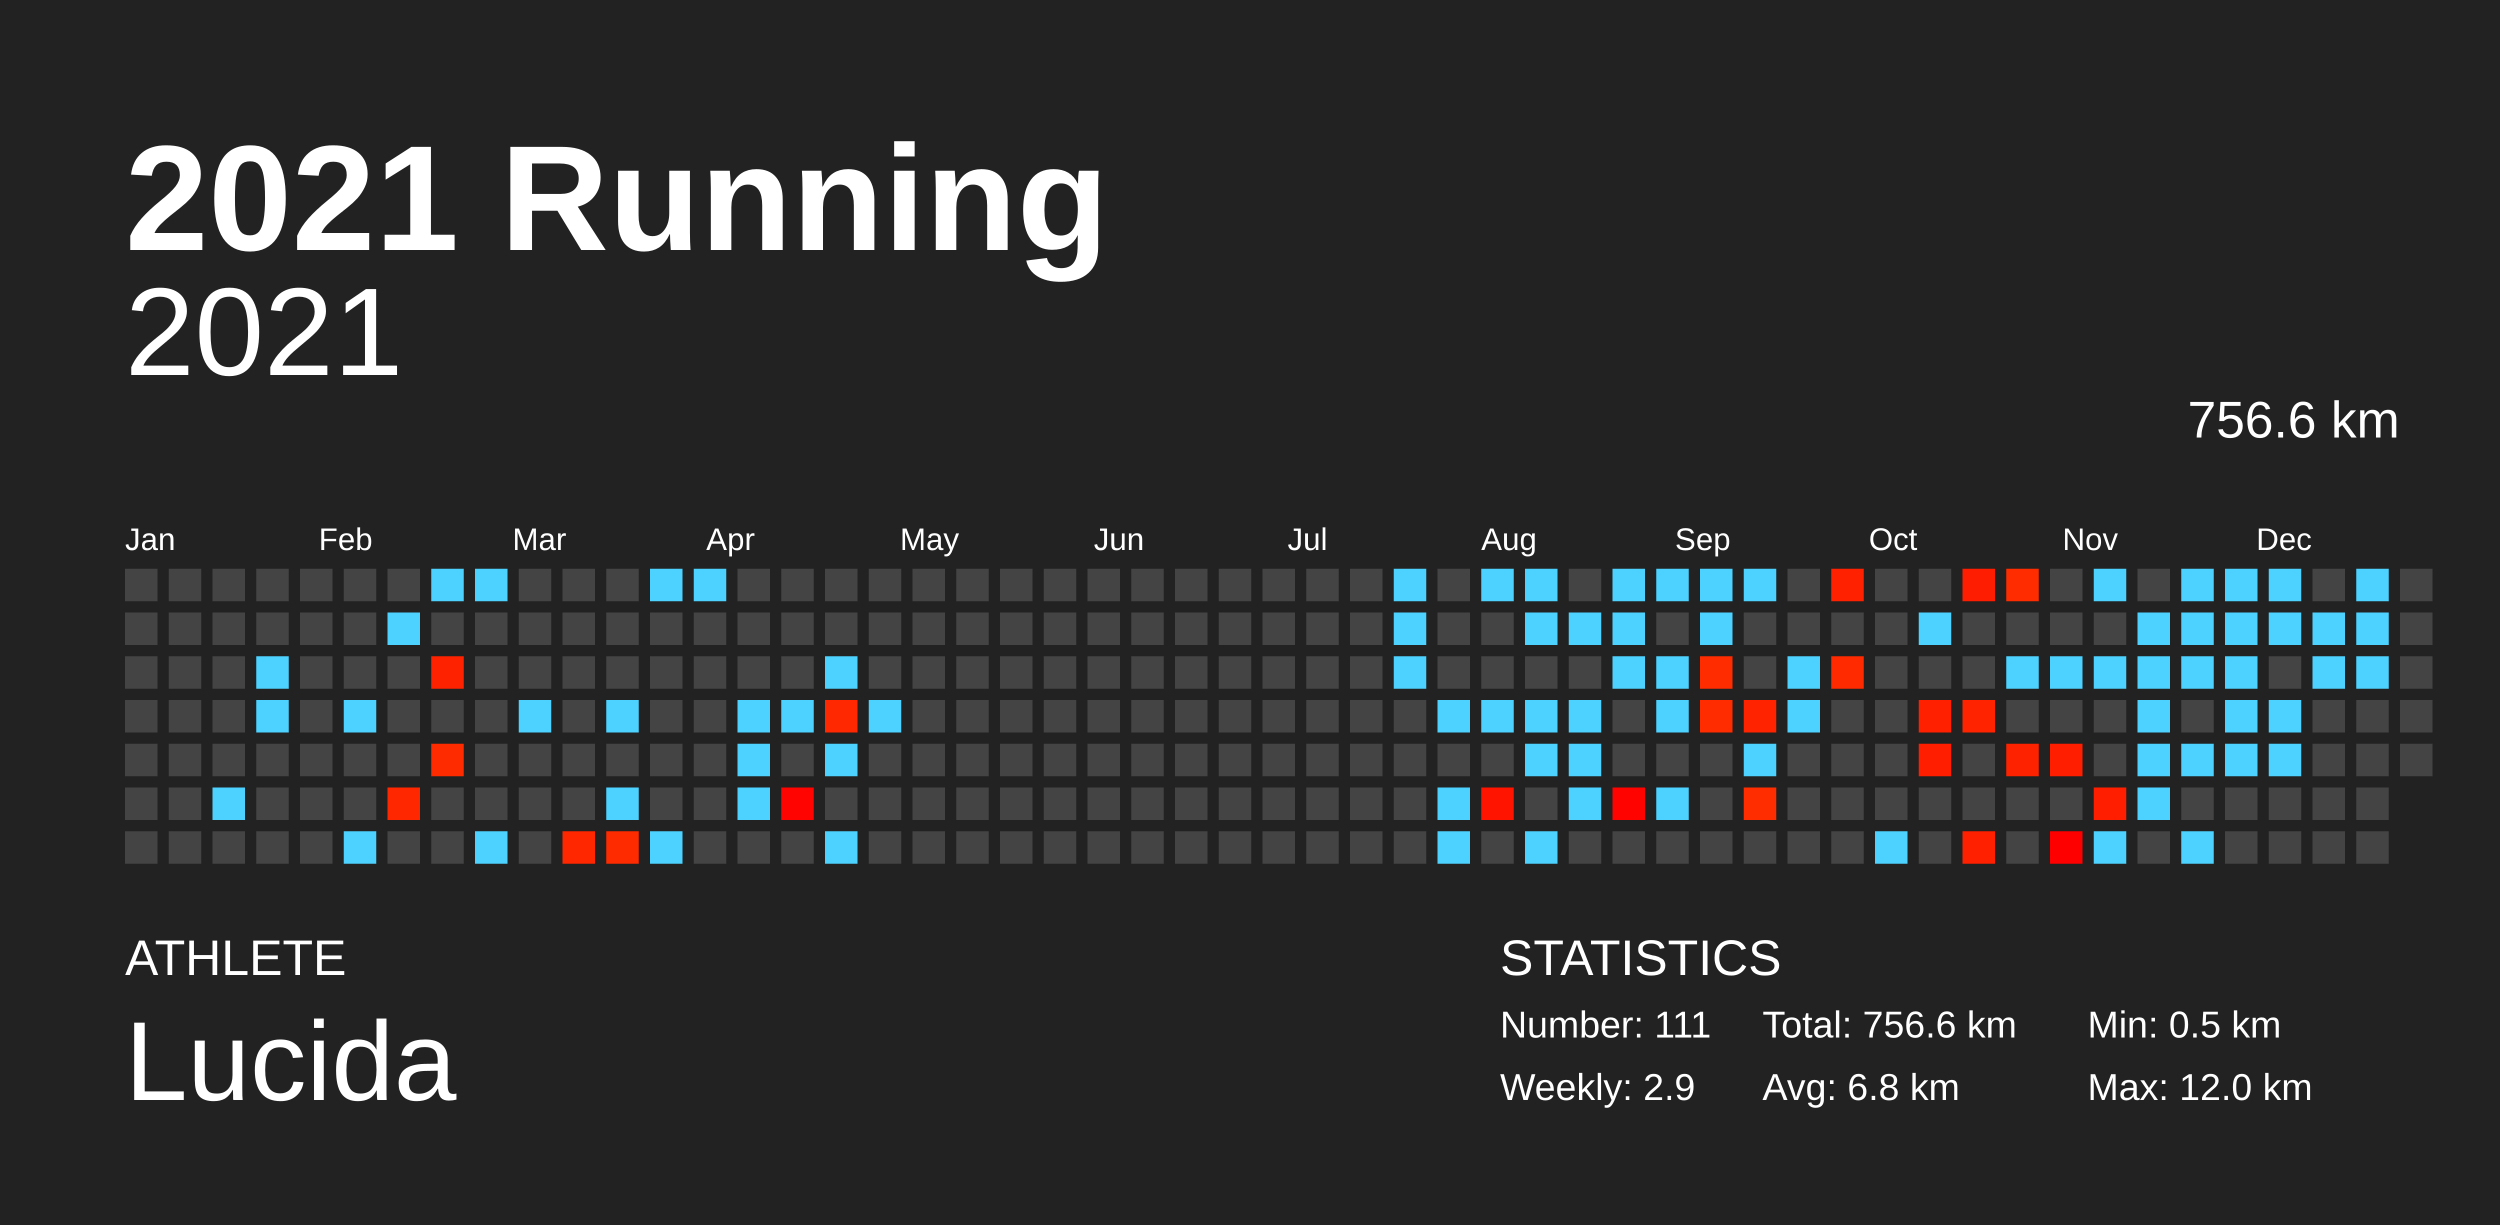
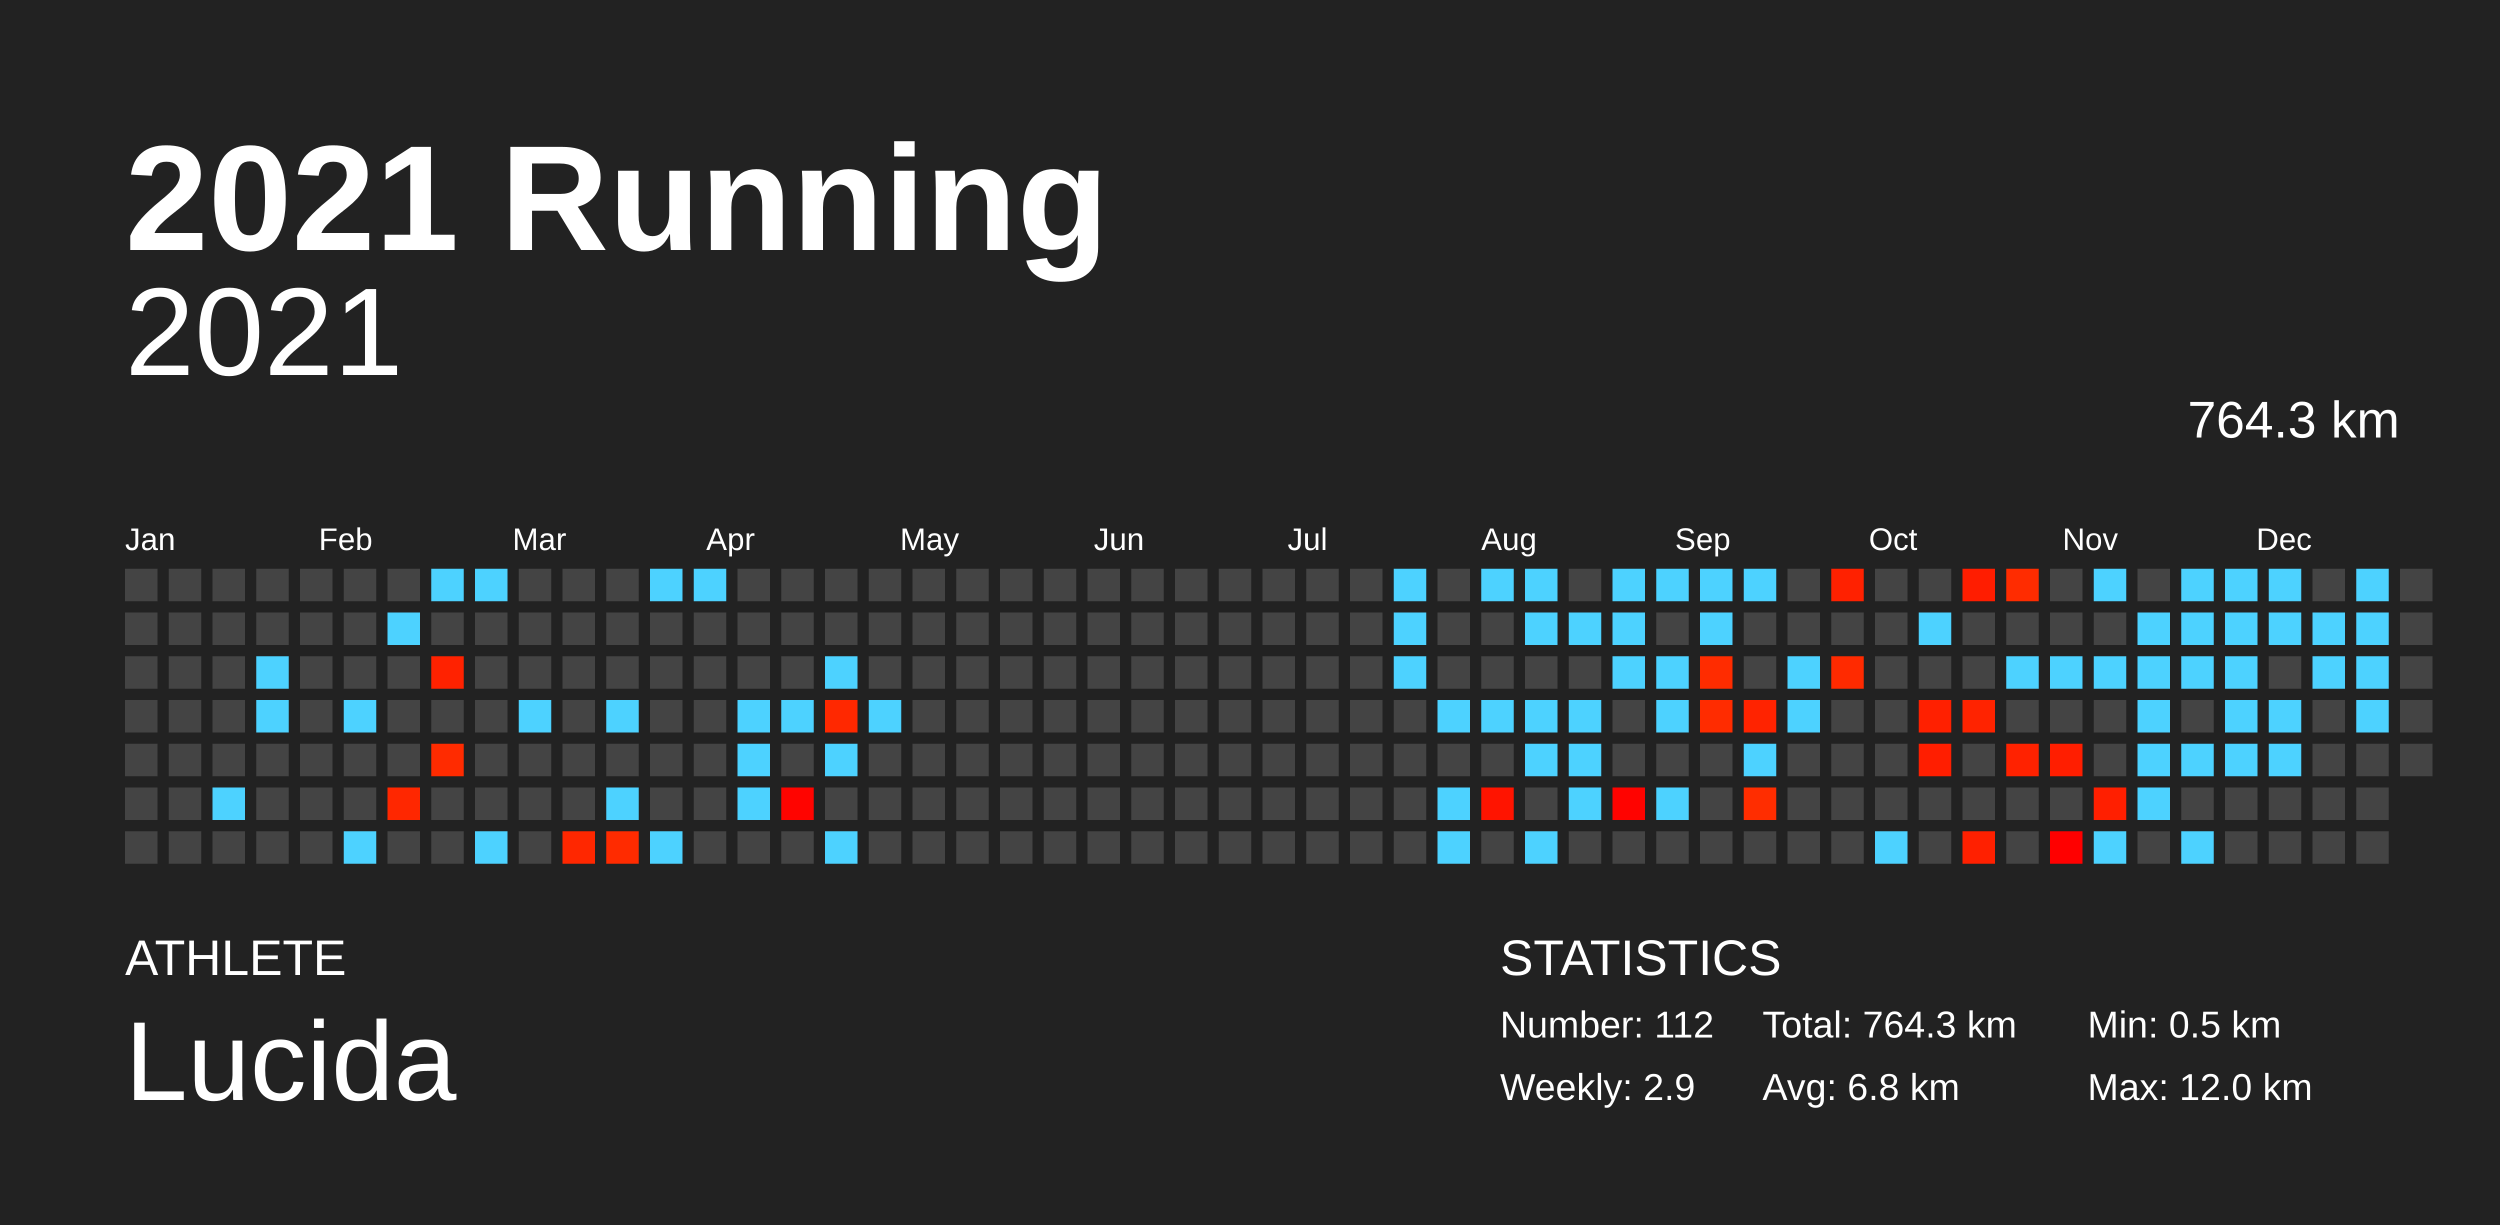
<svg xmlns="http://www.w3.org/2000/svg" baseProfile="full" height="98mm" version="1.1" viewBox="0,0,200,98" width="200mm">
  <defs />
  <rect fill="#222222" height="98" width="200" x="0" y="0" />
  <text fill="#FFFFFF" style="font-size:12px; font-family:Arial; font-weight:bold;" x="10" y="20">2021 Running</text>
  <text fill="#FFFFFF" style="font-size:4px; font-family:Arial" x="10" y="78">ATHLETE</text>
  <text fill="#FFFFFF" style="font-size:9px; font-family:Arial" x="10" y="88">Lucida</text>
  <text fill="#FFFFFF" style="font-size:4px; font-family:Arial" x="120" y="78">STATISTICS</text>
-   <text fill="#FFFFFF" style="font-size:3px; font-family:Arial" x="120" y="83">Number: 111</text>
+   <text fill="#FFFFFF" style="font-size:3px; font-family:Arial" x="120" y="83">Number: 112</text>
  <text fill="#FFFFFF" style="font-size:3px; font-family:Arial" x="120" y="88">Weekly: 2.9</text>
-   <text fill="#FFFFFF" style="font-size:3px; font-family:Arial" x="141" y="83">Total: 756.6 km</text>
+   <text fill="#FFFFFF" style="font-size:3px; font-family:Arial" x="141" y="83">Total: 764.3 km</text>
  <text fill="#FFFFFF" style="font-size:3px; font-family:Arial" x="141" y="88">Avg: 6.8 km</text>
  <text fill="#FFFFFF" style="font-size:3px; font-family:Arial" x="167" y="83">Min: 0.5 km</text>
  <text fill="#FFFFFF" style="font-size:3px; font-family:Arial" x="167" y="88">Max: 12.0 km</text>
  <text alignment-baseline="hanging" fill="#FFFFFF" style="font-size:10.0px; font-family:Arial;" x="10" y="30">2021</text>
-   <text alignment-baseline="hanging" fill="#FFFFFF" style="font-size:4.125px; font-family:Arial;" x="175" y="35">756.6 km</text>
+   <text alignment-baseline="hanging" fill="#FFFFFF" style="font-size:4.125px; font-family:Arial;" x="175" y="35">764.3 km</text>
  <text fill="#FFFFFF" style="font-size:2.5px; font-family:Arial" x="10.0" y="44">Jan</text>
  <text fill="#FFFFFF" style="font-size:2.5px; font-family:Arial" x="25.5" y="44">Feb</text>
  <text fill="#FFFFFF" style="font-size:2.5px; font-family:Arial" x="41.0" y="44">Mar</text>
  <text fill="#FFFFFF" style="font-size:2.5px; font-family:Arial" x="56.5" y="44">Apr</text>
  <text fill="#FFFFFF" style="font-size:2.5px; font-family:Arial" x="72.0" y="44">May</text>
  <text fill="#FFFFFF" style="font-size:2.5px; font-family:Arial" x="87.5" y="44">Jun</text>
  <text fill="#FFFFFF" style="font-size:2.5px; font-family:Arial" x="103.0" y="44">Jul</text>
  <text fill="#FFFFFF" style="font-size:2.5px; font-family:Arial" x="118.5" y="44">Aug</text>
  <text fill="#FFFFFF" style="font-size:2.5px; font-family:Arial" x="134.0" y="44">Sep</text>
  <text fill="#FFFFFF" style="font-size:2.5px; font-family:Arial" x="149.5" y="44">Oct</text>
  <text fill="#FFFFFF" style="font-size:2.5px; font-family:Arial" x="165.0" y="44">Nov</text>
  <text fill="#FFFFFF" style="font-size:2.5px; font-family:Arial" x="180.5" y="44">Dec</text>
  <rect fill="#444444" height="2.6" width="2.6" x="10.0" y="45.5" />
  <rect fill="#444444" height="2.6" width="2.6" x="10.0" y="49.0" />
  <rect fill="#444444" height="2.6" width="2.6" x="10.0" y="52.5" />
  <rect fill="#444444" height="2.6" width="2.6" x="10.0" y="56.0" />
  <rect fill="#444444" height="2.6" width="2.6" x="10.0" y="59.5" />
  <rect fill="#444444" height="2.6" width="2.6" x="10.0" y="63.0" />
  <rect fill="#444444" height="2.6" width="2.6" x="10.0" y="66.5" />
  <rect fill="#444444" height="2.6" width="2.6" x="13.5" y="45.5" />
  <rect fill="#444444" height="2.6" width="2.6" x="13.5" y="49.0" />
  <rect fill="#444444" height="2.6" width="2.6" x="13.5" y="52.5" />
  <rect fill="#444444" height="2.6" width="2.6" x="13.5" y="56.0" />
  <rect fill="#444444" height="2.6" width="2.6" x="13.5" y="59.5" />
  <rect fill="#444444" height="2.6" width="2.6" x="13.5" y="63.0" />
  <rect fill="#444444" height="2.6" width="2.6" x="13.5" y="66.5" />
  <rect fill="#444444" height="2.6" width="2.6" x="17.0" y="45.5" />
  <rect fill="#444444" height="2.6" width="2.6" x="17.0" y="49.0" />
  <rect fill="#444444" height="2.6" width="2.6" x="17.0" y="52.5" />
  <rect fill="#444444" height="2.6" width="2.6" x="17.0" y="56.0" />
  <rect fill="#444444" height="2.6" width="2.6" x="17.0" y="59.5" />
  <rect fill="#4dd2ff" height="2.6" width="2.6" x="17.0" y="63.0" />
  <rect fill="#444444" height="2.6" width="2.6" x="17.0" y="66.5" />
  <rect fill="#444444" height="2.6" width="2.6" x="20.5" y="45.5" />
  <rect fill="#444444" height="2.6" width="2.6" x="20.5" y="49.0" />
  <rect fill="#4dd2ff" height="2.6" width="2.6" x="20.5" y="52.5" />
  <rect fill="#4dd2ff" height="2.6" width="2.6" x="20.5" y="56.0" />
  <rect fill="#444444" height="2.6" width="2.6" x="20.5" y="59.5" />
  <rect fill="#444444" height="2.6" width="2.6" x="20.5" y="63.0" />
  <rect fill="#444444" height="2.6" width="2.6" x="20.5" y="66.5" />
  <rect fill="#444444" height="2.6" width="2.6" x="24.0" y="45.5" />
  <rect fill="#444444" height="2.6" width="2.6" x="24.0" y="49.0" />
  <rect fill="#444444" height="2.6" width="2.6" x="24.0" y="52.5" />
  <rect fill="#444444" height="2.6" width="2.6" x="24.0" y="56.0" />
  <rect fill="#444444" height="2.6" width="2.6" x="24.0" y="59.5" />
  <rect fill="#444444" height="2.6" width="2.6" x="24.0" y="63.0" />
  <rect fill="#444444" height="2.6" width="2.6" x="24.0" y="66.5" />
  <rect fill="#444444" height="2.6" width="2.6" x="27.5" y="45.5" />
  <rect fill="#444444" height="2.6" width="2.6" x="27.5" y="49.0" />
  <rect fill="#444444" height="2.6" width="2.6" x="27.5" y="52.5" />
  <rect fill="#4dd2ff" height="2.6" width="2.6" x="27.5" y="56.0" />
  <rect fill="#444444" height="2.6" width="2.6" x="27.5" y="59.5" />
  <rect fill="#444444" height="2.6" width="2.6" x="27.5" y="63.0" />
  <rect fill="#4dd2ff" height="2.6" width="2.6" x="27.5" y="66.5" />
  <rect fill="#444444" height="2.6" width="2.6" x="31.0" y="45.5" />
  <rect fill="#4dd2ff" height="2.6" width="2.6" x="31.0" y="49.0" />
  <rect fill="#444444" height="2.6" width="2.6" x="31.0" y="52.5" />
  <rect fill="#444444" height="2.6" width="2.6" x="31.0" y="56.0" />
  <rect fill="#444444" height="2.6" width="2.6" x="31.0" y="59.5" />
  <rect fill="#ff2700" height="2.6" width="2.6" x="31.0" y="63.0" />
  <rect fill="#444444" height="2.6" width="2.6" x="31.0" y="66.5" />
  <rect fill="#4dd2ff" height="2.6" width="2.6" x="34.5" y="45.5" />
  <rect fill="#444444" height="2.6" width="2.6" x="34.5" y="49.0" />
  <rect fill="#ff2200" height="2.6" width="2.6" x="34.5" y="52.5" />
  <rect fill="#444444" height="2.6" width="2.6" x="34.5" y="56.0" />
  <rect fill="#ff2b00" height="2.6" width="2.6" x="34.5" y="59.5" />
  <rect fill="#444444" height="2.6" width="2.6" x="34.5" y="63.0" />
  <rect fill="#444444" height="2.6" width="2.6" x="34.5" y="66.5" />
  <rect fill="#4dd2ff" height="2.6" width="2.6" x="38.0" y="45.5" />
  <rect fill="#444444" height="2.6" width="2.6" x="38.0" y="49.0" />
  <rect fill="#444444" height="2.6" width="2.6" x="38.0" y="52.5" />
  <rect fill="#444444" height="2.6" width="2.6" x="38.0" y="56.0" />
  <rect fill="#444444" height="2.6" width="2.6" x="38.0" y="59.5" />
  <rect fill="#444444" height="2.6" width="2.6" x="38.0" y="63.0" />
  <rect fill="#4dd2ff" height="2.6" width="2.6" x="38.0" y="66.5" />
  <rect fill="#444444" height="2.6" width="2.6" x="41.5" y="45.5" />
  <rect fill="#444444" height="2.6" width="2.6" x="41.5" y="49.0" />
  <rect fill="#444444" height="2.6" width="2.6" x="41.5" y="52.5" />
  <rect fill="#4dd2ff" height="2.6" width="2.6" x="41.5" y="56.0" />
  <rect fill="#444444" height="2.6" width="2.6" x="41.5" y="59.5" />
  <rect fill="#444444" height="2.6" width="2.6" x="41.5" y="63.0" />
  <rect fill="#444444" height="2.6" width="2.6" x="41.5" y="66.5" />
  <rect fill="#444444" height="2.6" width="2.6" x="45.0" y="45.5" />
  <rect fill="#444444" height="2.6" width="2.6" x="45.0" y="49.0" />
  <rect fill="#444444" height="2.6" width="2.6" x="45.0" y="52.5" />
  <rect fill="#444444" height="2.6" width="2.6" x="45.0" y="56.0" />
  <rect fill="#444444" height="2.6" width="2.6" x="45.0" y="59.5" />
  <rect fill="#444444" height="2.6" width="2.6" x="45.0" y="63.0" />
  <rect fill="#ff2700" height="2.6" width="2.6" x="45.0" y="66.5" />
  <rect fill="#444444" height="2.6" width="2.6" x="48.5" y="45.5" />
  <rect fill="#444444" height="2.6" width="2.6" x="48.5" y="49.0" />
  <rect fill="#444444" height="2.6" width="2.6" x="48.5" y="52.5" />
  <rect fill="#4dd2ff" height="2.6" width="2.6" x="48.5" y="56.0" />
  <rect fill="#444444" height="2.6" width="2.6" x="48.5" y="59.5" />
  <rect fill="#4dd2ff" height="2.6" width="2.6" x="48.5" y="63.0" />
  <rect fill="#ff2b00" height="2.6" width="2.6" x="48.5" y="66.5" />
  <rect fill="#4dd2ff" height="2.6" width="2.6" x="52.0" y="45.5" />
  <rect fill="#444444" height="2.6" width="2.6" x="52.0" y="49.0" />
  <rect fill="#444444" height="2.6" width="2.6" x="52.0" y="52.5" />
  <rect fill="#444444" height="2.6" width="2.6" x="52.0" y="56.0" />
  <rect fill="#444444" height="2.6" width="2.6" x="52.0" y="59.5" />
  <rect fill="#444444" height="2.6" width="2.6" x="52.0" y="63.0" />
  <rect fill="#4dd2ff" height="2.6" width="2.6" x="52.0" y="66.5" />
  <rect fill="#4dd2ff" height="2.6" width="2.6" x="55.5" y="45.5" />
  <rect fill="#444444" height="2.6" width="2.6" x="55.5" y="49.0" />
  <rect fill="#444444" height="2.6" width="2.6" x="55.5" y="52.5" />
  <rect fill="#444444" height="2.6" width="2.6" x="55.5" y="56.0" />
  <rect fill="#444444" height="2.6" width="2.6" x="55.5" y="59.5" />
  <rect fill="#444444" height="2.6" width="2.6" x="55.5" y="63.0" />
  <rect fill="#444444" height="2.6" width="2.6" x="55.5" y="66.5" />
  <rect fill="#444444" height="2.6" width="2.6" x="59.0" y="45.5" />
  <rect fill="#444444" height="2.6" width="2.6" x="59.0" y="49.0" />
  <rect fill="#444444" height="2.6" width="2.6" x="59.0" y="52.5" />
  <rect fill="#4dd2ff" height="2.6" width="2.6" x="59.0" y="56.0" />
  <rect fill="#4dd2ff" height="2.6" width="2.6" x="59.0" y="59.5" />
  <rect fill="#4dd2ff" height="2.6" width="2.6" x="59.0" y="63.0" />
  <rect fill="#444444" height="2.6" width="2.6" x="59.0" y="66.5" />
  <rect fill="#444444" height="2.6" width="2.6" x="62.5" y="45.5" />
  <rect fill="#444444" height="2.6" width="2.6" x="62.5" y="49.0" />
  <rect fill="#444444" height="2.6" width="2.6" x="62.5" y="52.5" />
  <rect fill="#4dd2ff" height="2.6" width="2.6" x="62.5" y="56.0" />
  <rect fill="#444444" height="2.6" width="2.6" x="62.5" y="59.5" />
  <rect fill="#ff0400" height="2.6" width="2.6" x="62.5" y="63.0" />
  <rect fill="#444444" height="2.6" width="2.6" x="62.5" y="66.5" />
  <rect fill="#444444" height="2.6" width="2.6" x="66.0" y="45.5" />
  <rect fill="#444444" height="2.6" width="2.6" x="66.0" y="49.0" />
  <rect fill="#4dd2ff" height="2.6" width="2.6" x="66.0" y="52.5" />
  <rect fill="#ff2800" height="2.6" width="2.6" x="66.0" y="56.0" />
  <rect fill="#4dd2ff" height="2.6" width="2.6" x="66.0" y="59.5" />
  <rect fill="#444444" height="2.6" width="2.6" x="66.0" y="63.0" />
  <rect fill="#4dd2ff" height="2.6" width="2.6" x="66.0" y="66.5" />
  <rect fill="#444444" height="2.6" width="2.6" x="69.5" y="45.5" />
  <rect fill="#444444" height="2.6" width="2.6" x="69.5" y="49.0" />
  <rect fill="#444444" height="2.6" width="2.6" x="69.5" y="52.5" />
  <rect fill="#4dd2ff" height="2.6" width="2.6" x="69.5" y="56.0" />
  <rect fill="#444444" height="2.6" width="2.6" x="69.5" y="59.5" />
  <rect fill="#444444" height="2.6" width="2.6" x="69.5" y="63.0" />
  <rect fill="#444444" height="2.6" width="2.6" x="69.5" y="66.5" />
  <rect fill="#444444" height="2.6" width="2.6" x="73.0" y="45.5" />
  <rect fill="#444444" height="2.6" width="2.6" x="73.0" y="49.0" />
  <rect fill="#444444" height="2.6" width="2.6" x="73.0" y="52.5" />
  <rect fill="#444444" height="2.6" width="2.6" x="73.0" y="56.0" />
  <rect fill="#444444" height="2.6" width="2.6" x="73.0" y="59.5" />
  <rect fill="#444444" height="2.6" width="2.6" x="73.0" y="63.0" />
  <rect fill="#444444" height="2.6" width="2.6" x="73.0" y="66.5" />
  <rect fill="#444444" height="2.6" width="2.6" x="76.5" y="45.5" />
  <rect fill="#444444" height="2.6" width="2.6" x="76.5" y="49.0" />
  <rect fill="#444444" height="2.6" width="2.6" x="76.5" y="52.5" />
  <rect fill="#444444" height="2.6" width="2.6" x="76.5" y="56.0" />
  <rect fill="#444444" height="2.6" width="2.6" x="76.5" y="59.5" />
  <rect fill="#444444" height="2.6" width="2.6" x="76.5" y="63.0" />
  <rect fill="#444444" height="2.6" width="2.6" x="76.5" y="66.5" />
  <rect fill="#444444" height="2.6" width="2.6" x="80.0" y="45.5" />
  <rect fill="#444444" height="2.6" width="2.6" x="80.0" y="49.0" />
  <rect fill="#444444" height="2.6" width="2.6" x="80.0" y="52.5" />
  <rect fill="#444444" height="2.6" width="2.6" x="80.0" y="56.0" />
  <rect fill="#444444" height="2.6" width="2.6" x="80.0" y="59.5" />
  <rect fill="#444444" height="2.6" width="2.6" x="80.0" y="63.0" />
  <rect fill="#444444" height="2.6" width="2.6" x="80.0" y="66.5" />
  <rect fill="#444444" height="2.6" width="2.6" x="83.5" y="45.5" />
  <rect fill="#444444" height="2.6" width="2.6" x="83.5" y="49.0" />
  <rect fill="#444444" height="2.6" width="2.6" x="83.5" y="52.5" />
  <rect fill="#444444" height="2.6" width="2.6" x="83.5" y="56.0" />
  <rect fill="#444444" height="2.6" width="2.6" x="83.5" y="59.5" />
  <rect fill="#444444" height="2.6" width="2.6" x="83.5" y="63.0" />
  <rect fill="#444444" height="2.6" width="2.6" x="83.5" y="66.5" />
  <rect fill="#444444" height="2.6" width="2.6" x="87.0" y="45.5" />
  <rect fill="#444444" height="2.6" width="2.6" x="87.0" y="49.0" />
  <rect fill="#444444" height="2.6" width="2.6" x="87.0" y="52.5" />
  <rect fill="#444444" height="2.6" width="2.6" x="87.0" y="56.0" />
  <rect fill="#444444" height="2.6" width="2.6" x="87.0" y="59.5" />
  <rect fill="#444444" height="2.6" width="2.6" x="87.0" y="63.0" />
  <rect fill="#444444" height="2.6" width="2.6" x="87.0" y="66.5" />
  <rect fill="#444444" height="2.6" width="2.6" x="90.5" y="45.5" />
  <rect fill="#444444" height="2.6" width="2.6" x="90.5" y="49.0" />
  <rect fill="#444444" height="2.6" width="2.6" x="90.5" y="52.5" />
  <rect fill="#444444" height="2.6" width="2.6" x="90.5" y="56.0" />
  <rect fill="#444444" height="2.6" width="2.6" x="90.5" y="59.5" />
  <rect fill="#444444" height="2.6" width="2.6" x="90.5" y="63.0" />
  <rect fill="#444444" height="2.6" width="2.6" x="90.5" y="66.5" />
  <rect fill="#444444" height="2.6" width="2.6" x="94.0" y="45.5" />
  <rect fill="#444444" height="2.6" width="2.6" x="94.0" y="49.0" />
  <rect fill="#444444" height="2.6" width="2.6" x="94.0" y="52.5" />
  <rect fill="#444444" height="2.6" width="2.6" x="94.0" y="56.0" />
  <rect fill="#444444" height="2.6" width="2.6" x="94.0" y="59.5" />
  <rect fill="#444444" height="2.6" width="2.6" x="94.0" y="63.0" />
  <rect fill="#444444" height="2.6" width="2.6" x="94.0" y="66.5" />
  <rect fill="#444444" height="2.6" width="2.6" x="97.5" y="45.5" />
  <rect fill="#444444" height="2.6" width="2.6" x="97.5" y="49.0" />
  <rect fill="#444444" height="2.6" width="2.6" x="97.5" y="52.5" />
  <rect fill="#444444" height="2.6" width="2.6" x="97.5" y="56.0" />
  <rect fill="#444444" height="2.6" width="2.6" x="97.5" y="59.5" />
  <rect fill="#444444" height="2.6" width="2.6" x="97.5" y="63.0" />
  <rect fill="#444444" height="2.6" width="2.6" x="97.5" y="66.5" />
  <rect fill="#444444" height="2.6" width="2.6" x="101.0" y="45.5" />
  <rect fill="#444444" height="2.6" width="2.6" x="101.0" y="49.0" />
  <rect fill="#444444" height="2.6" width="2.6" x="101.0" y="52.5" />
  <rect fill="#444444" height="2.6" width="2.6" x="101.0" y="56.0" />
  <rect fill="#444444" height="2.6" width="2.6" x="101.0" y="59.5" />
  <rect fill="#444444" height="2.6" width="2.6" x="101.0" y="63.0" />
  <rect fill="#444444" height="2.6" width="2.6" x="101.0" y="66.5" />
  <rect fill="#444444" height="2.6" width="2.6" x="104.5" y="45.5" />
  <rect fill="#444444" height="2.6" width="2.6" x="104.5" y="49.0" />
  <rect fill="#444444" height="2.6" width="2.6" x="104.5" y="52.5" />
  <rect fill="#444444" height="2.6" width="2.6" x="104.5" y="56.0" />
  <rect fill="#444444" height="2.6" width="2.6" x="104.5" y="59.5" />
  <rect fill="#444444" height="2.6" width="2.6" x="104.5" y="63.0" />
  <rect fill="#444444" height="2.6" width="2.6" x="104.5" y="66.5" />
  <rect fill="#444444" height="2.6" width="2.6" x="108.0" y="45.5" />
  <rect fill="#444444" height="2.6" width="2.6" x="108.0" y="49.0" />
  <rect fill="#444444" height="2.6" width="2.6" x="108.0" y="52.5" />
  <rect fill="#444444" height="2.6" width="2.6" x="108.0" y="56.0" />
  <rect fill="#444444" height="2.6" width="2.6" x="108.0" y="59.5" />
  <rect fill="#444444" height="2.6" width="2.6" x="108.0" y="63.0" />
  <rect fill="#444444" height="2.6" width="2.6" x="108.0" y="66.5" />
  <rect fill="#4dd2ff" height="2.6" width="2.6" x="111.5" y="45.5" />
  <rect fill="#4dd2ff" height="2.6" width="2.6" x="111.5" y="49.0" />
  <rect fill="#4dd2ff" height="2.6" width="2.6" x="111.5" y="52.5" />
  <rect fill="#444444" height="2.6" width="2.6" x="111.5" y="56.0" />
  <rect fill="#444444" height="2.6" width="2.6" x="111.5" y="59.5" />
  <rect fill="#444444" height="2.6" width="2.6" x="111.5" y="63.0" />
  <rect fill="#444444" height="2.6" width="2.6" x="111.5" y="66.5" />
  <rect fill="#444444" height="2.6" width="2.6" x="115.0" y="45.5" />
  <rect fill="#444444" height="2.6" width="2.6" x="115.0" y="49.0" />
  <rect fill="#444444" height="2.6" width="2.6" x="115.0" y="52.5" />
  <rect fill="#4dd2ff" height="2.6" width="2.6" x="115.0" y="56.0" />
  <rect fill="#444444" height="2.6" width="2.6" x="115.0" y="59.5" />
  <rect fill="#4dd2ff" height="2.6" width="2.6" x="115.0" y="63.0" />
  <rect fill="#4dd2ff" height="2.6" width="2.6" x="115.0" y="66.5" />
  <rect fill="#4dd2ff" height="2.6" width="2.6" x="118.5" y="45.5" />
  <rect fill="#444444" height="2.6" width="2.6" x="118.5" y="49.0" />
  <rect fill="#444444" height="2.6" width="2.6" x="118.5" y="52.5" />
  <rect fill="#4dd2ff" height="2.6" width="2.6" x="118.5" y="56.0" />
  <rect fill="#444444" height="2.6" width="2.6" x="118.5" y="59.5" />
  <rect fill="#ff1400" height="2.6" width="2.6" x="118.5" y="63.0" />
  <rect fill="#444444" height="2.6" width="2.6" x="118.5" y="66.5" />
  <rect fill="#4dd2ff" height="2.6" width="2.6" x="122.0" y="45.5" />
  <rect fill="#4dd2ff" height="2.6" width="2.6" x="122.0" y="49.0" />
  <rect fill="#444444" height="2.6" width="2.6" x="122.0" y="52.5" />
  <rect fill="#4dd2ff" height="2.6" width="2.6" x="122.0" y="56.0" />
  <rect fill="#4dd2ff" height="2.6" width="2.6" x="122.0" y="59.5" />
  <rect fill="#444444" height="2.6" width="2.6" x="122.0" y="63.0" />
  <rect fill="#4dd2ff" height="2.6" width="2.6" x="122.0" y="66.5" />
  <rect fill="#444444" height="2.6" width="2.6" x="125.5" y="45.5" />
  <rect fill="#4dd2ff" height="2.6" width="2.6" x="125.5" y="49.0" />
  <rect fill="#444444" height="2.6" width="2.6" x="125.5" y="52.5" />
  <rect fill="#4dd2ff" height="2.6" width="2.6" x="125.5" y="56.0" />
  <rect fill="#4dd2ff" height="2.6" width="2.6" x="125.5" y="59.5" />
  <rect fill="#4dd2ff" height="2.6" width="2.6" x="125.5" y="63.0" />
  <rect fill="#444444" height="2.6" width="2.6" x="125.5" y="66.5" />
  <rect fill="#4dd2ff" height="2.6" width="2.6" x="129.0" y="45.5" />
  <rect fill="#4dd2ff" height="2.6" width="2.6" x="129.0" y="49.0" />
  <rect fill="#4dd2ff" height="2.6" width="2.6" x="129.0" y="52.5" />
  <rect fill="#444444" height="2.6" width="2.6" x="129.0" y="56.0" />
  <rect fill="#444444" height="2.6" width="2.6" x="129.0" y="59.5" />
  <rect fill="#ff0300" height="2.6" width="2.6" x="129.0" y="63.0" />
  <rect fill="#444444" height="2.6" width="2.6" x="129.0" y="66.5" />
  <rect fill="#4dd2ff" height="2.6" width="2.6" x="132.5" y="45.5" />
  <rect fill="#444444" height="2.6" width="2.6" x="132.5" y="49.0" />
  <rect fill="#4dd2ff" height="2.6" width="2.6" x="132.5" y="52.5" />
  <rect fill="#4dd2ff" height="2.6" width="2.6" x="132.5" y="56.0" />
  <rect fill="#444444" height="2.6" width="2.6" x="132.5" y="59.5" />
  <rect fill="#4dd2ff" height="2.6" width="2.6" x="132.5" y="63.0" />
  <rect fill="#444444" height="2.6" width="2.6" x="132.5" y="66.5" />
  <rect fill="#4dd2ff" height="2.6" width="2.6" x="136.0" y="45.5" />
  <rect fill="#4dd2ff" height="2.6" width="2.6" x="136.0" y="49.0" />
  <rect fill="#ff2c00" height="2.6" width="2.6" x="136.0" y="52.5" />
  <rect fill="#ff2c00" height="2.6" width="2.6" x="136.0" y="56.0" />
  <rect fill="#444444" height="2.6" width="2.6" x="136.0" y="59.5" />
  <rect fill="#444444" height="2.6" width="2.6" x="136.0" y="63.0" />
  <rect fill="#444444" height="2.6" width="2.6" x="136.0" y="66.5" />
  <rect fill="#4dd2ff" height="2.6" width="2.6" x="139.5" y="45.5" />
  <rect fill="#444444" height="2.6" width="2.6" x="139.5" y="49.0" />
  <rect fill="#444444" height="2.6" width="2.6" x="139.5" y="52.5" />
  <rect fill="#ff2300" height="2.6" width="2.6" x="139.5" y="56.0" />
  <rect fill="#4dd2ff" height="2.6" width="2.6" x="139.5" y="59.5" />
  <rect fill="#ff2d00" height="2.6" width="2.6" x="139.5" y="63.0" />
  <rect fill="#444444" height="2.6" width="2.6" x="139.5" y="66.5" />
  <rect fill="#444444" height="2.6" width="2.6" x="143.0" y="45.5" />
  <rect fill="#444444" height="2.6" width="2.6" x="143.0" y="49.0" />
  <rect fill="#4dd2ff" height="2.6" width="2.6" x="143.0" y="52.5" />
  <rect fill="#4dd2ff" height="2.6" width="2.6" x="143.0" y="56.0" />
  <rect fill="#444444" height="2.6" width="2.6" x="143.0" y="59.5" />
  <rect fill="#444444" height="2.6" width="2.6" x="143.0" y="63.0" />
  <rect fill="#444444" height="2.6" width="2.6" x="143.0" y="66.5" />
  <rect fill="#ff2100" height="2.6" width="2.6" x="146.5" y="45.5" />
  <rect fill="#444444" height="2.6" width="2.6" x="146.5" y="49.0" />
  <rect fill="#ff2a00" height="2.6" width="2.6" x="146.5" y="52.5" />
  <rect fill="#444444" height="2.6" width="2.6" x="146.5" y="56.0" />
  <rect fill="#444444" height="2.6" width="2.6" x="146.5" y="59.5" />
  <rect fill="#444444" height="2.6" width="2.6" x="146.5" y="63.0" />
  <rect fill="#444444" height="2.6" width="2.6" x="146.5" y="66.5" />
  <rect fill="#444444" height="2.6" width="2.6" x="150.0" y="45.5" />
  <rect fill="#444444" height="2.6" width="2.6" x="150.0" y="49.0" />
  <rect fill="#444444" height="2.6" width="2.6" x="150.0" y="52.5" />
  <rect fill="#444444" height="2.6" width="2.6" x="150.0" y="56.0" />
  <rect fill="#444444" height="2.6" width="2.6" x="150.0" y="59.5" />
  <rect fill="#444444" height="2.6" width="2.6" x="150.0" y="63.0" />
  <rect fill="#4dd2ff" height="2.6" width="2.6" x="150.0" y="66.5" />
  <rect fill="#444444" height="2.6" width="2.6" x="153.5" y="45.5" />
  <rect fill="#4dd2ff" height="2.6" width="2.6" x="153.5" y="49.0" />
  <rect fill="#444444" height="2.6" width="2.6" x="153.5" y="52.5" />
  <rect fill="#ff2000" height="2.6" width="2.6" x="153.5" y="56.0" />
  <rect fill="#ff1e00" height="2.6" width="2.6" x="153.5" y="59.5" />
  <rect fill="#444444" height="2.6" width="2.6" x="153.5" y="63.0" />
  <rect fill="#444444" height="2.6" width="2.6" x="153.5" y="66.5" />
  <rect fill="#ff1d00" height="2.6" width="2.6" x="157.0" y="45.5" />
  <rect fill="#444444" height="2.6" width="2.6" x="157.0" y="49.0" />
  <rect fill="#444444" height="2.6" width="2.6" x="157.0" y="52.5" />
  <rect fill="#ff2300" height="2.6" width="2.6" x="157.0" y="56.0" />
  <rect fill="#444444" height="2.6" width="2.6" x="157.0" y="59.5" />
  <rect fill="#444444" height="2.6" width="2.6" x="157.0" y="63.0" />
  <rect fill="#ff2000" height="2.6" width="2.6" x="157.0" y="66.5" />
  <rect fill="#ff2c00" height="2.6" width="2.6" x="160.5" y="45.5" />
  <rect fill="#444444" height="2.6" width="2.6" x="160.5" y="49.0" />
  <rect fill="#4dd2ff" height="2.6" width="2.6" x="160.5" y="52.5" />
  <rect fill="#444444" height="2.6" width="2.6" x="160.5" y="56.0" />
  <rect fill="#ff2200" height="2.6" width="2.6" x="160.5" y="59.5" />
  <rect fill="#444444" height="2.6" width="2.6" x="160.5" y="63.0" />
  <rect fill="#444444" height="2.6" width="2.6" x="160.5" y="66.5" />
  <rect fill="#444444" height="2.6" width="2.6" x="164.0" y="45.5" />
  <rect fill="#444444" height="2.6" width="2.6" x="164.0" y="49.0" />
  <rect fill="#4dd2ff" height="2.6" width="2.6" x="164.0" y="52.5" />
  <rect fill="#444444" height="2.6" width="2.6" x="164.0" y="56.0" />
  <rect fill="#ff1e00" height="2.6" width="2.6" x="164.0" y="59.5" />
  <rect fill="#444444" height="2.6" width="2.6" x="164.0" y="63.0" />
  <rect fill="#ff0000" height="2.6" width="2.6" x="164.0" y="66.5" />
  <rect fill="#4dd2ff" height="2.6" width="2.6" x="167.5" y="45.5" />
  <rect fill="#444444" height="2.6" width="2.6" x="167.5" y="49.0" />
  <rect fill="#4dd2ff" height="2.6" width="2.6" x="167.5" y="52.5" />
  <rect fill="#444444" height="2.6" width="2.6" x="167.5" y="56.0" />
  <rect fill="#444444" height="2.6" width="2.6" x="167.5" y="59.5" />
  <rect fill="#ff1f00" height="2.6" width="2.6" x="167.5" y="63.0" />
  <rect fill="#4dd2ff" height="2.6" width="2.6" x="167.5" y="66.5" />
  <rect fill="#444444" height="2.6" width="2.6" x="171.0" y="45.5" />
  <rect fill="#4dd2ff" height="2.6" width="2.6" x="171.0" y="49.0" />
  <rect fill="#4dd2ff" height="2.6" width="2.6" x="171.0" y="52.5" />
  <rect fill="#4dd2ff" height="2.6" width="2.6" x="171.0" y="56.0" />
  <rect fill="#4dd2ff" height="2.6" width="2.6" x="171.0" y="59.5" />
  <rect fill="#4dd2ff" height="2.6" width="2.6" x="171.0" y="63.0" />
  <rect fill="#444444" height="2.6" width="2.6" x="171.0" y="66.5" />
  <rect fill="#4dd2ff" height="2.6" width="2.6" x="174.5" y="45.5" />
  <rect fill="#4dd2ff" height="2.6" width="2.6" x="174.5" y="49.0" />
  <rect fill="#4dd2ff" height="2.6" width="2.6" x="174.5" y="52.5" />
  <rect fill="#444444" height="2.6" width="2.6" x="174.5" y="56.0" />
  <rect fill="#4dd2ff" height="2.6" width="2.6" x="174.5" y="59.5" />
  <rect fill="#444444" height="2.6" width="2.6" x="174.5" y="63.0" />
  <rect fill="#4dd2ff" height="2.6" width="2.6" x="174.5" y="66.5" />
  <rect fill="#4dd2ff" height="2.6" width="2.6" x="178.0" y="45.5" />
  <rect fill="#4dd2ff" height="2.6" width="2.6" x="178.0" y="49.0" />
  <rect fill="#4dd2ff" height="2.6" width="2.6" x="178.0" y="52.5" />
  <rect fill="#4dd2ff" height="2.6" width="2.6" x="178.0" y="56.0" />
  <rect fill="#4dd2ff" height="2.6" width="2.6" x="178.0" y="59.5" />
  <rect fill="#444444" height="2.6" width="2.6" x="178.0" y="63.0" />
  <rect fill="#444444" height="2.6" width="2.6" x="178.0" y="66.5" />
  <rect fill="#4dd2ff" height="2.6" width="2.6" x="181.5" y="45.5" />
  <rect fill="#4dd2ff" height="2.6" width="2.6" x="181.5" y="49.0" />
  <rect fill="#444444" height="2.6" width="2.6" x="181.5" y="52.5" />
  <rect fill="#4dd2ff" height="2.6" width="2.6" x="181.5" y="56.0" />
  <rect fill="#4dd2ff" height="2.6" width="2.6" x="181.5" y="59.5" />
  <rect fill="#444444" height="2.6" width="2.6" x="181.5" y="63.0" />
  <rect fill="#444444" height="2.6" width="2.6" x="181.5" y="66.5" />
  <rect fill="#444444" height="2.6" width="2.6" x="185.0" y="45.5" />
  <rect fill="#4dd2ff" height="2.6" width="2.6" x="185.0" y="49.0" />
  <rect fill="#4dd2ff" height="2.6" width="2.6" x="185.0" y="52.5" />
  <rect fill="#444444" height="2.6" width="2.6" x="185.0" y="56.0" />
  <rect fill="#444444" height="2.6" width="2.6" x="185.0" y="59.5" />
  <rect fill="#444444" height="2.6" width="2.6" x="185.0" y="63.0" />
  <rect fill="#444444" height="2.6" width="2.6" x="185.0" y="66.5" />
  <rect fill="#4dd2ff" height="2.6" width="2.6" x="188.5" y="45.5" />
  <rect fill="#4dd2ff" height="2.6" width="2.6" x="188.5" y="49.0" />
  <rect fill="#4dd2ff" height="2.6" width="2.6" x="188.5" y="52.5" />
-   <rect fill="#444444" height="2.6" width="2.6" x="188.5" y="56.0" />
+   <rect fill="#4dd2ff" height="2.6" width="2.6" x="188.5" y="56.0" />
  <rect fill="#444444" height="2.6" width="2.6" x="188.5" y="59.5" />
  <rect fill="#444444" height="2.6" width="2.6" x="188.5" y="63.0" />
  <rect fill="#444444" height="2.6" width="2.6" x="188.5" y="66.5" />
  <rect fill="#444444" height="2.6" width="2.6" x="192.0" y="45.5" />
  <rect fill="#444444" height="2.6" width="2.6" x="192.0" y="49.0" />
  <rect fill="#444444" height="2.6" width="2.6" x="192.0" y="52.5" />
  <rect fill="#444444" height="2.6" width="2.6" x="192.0" y="56.0" />
  <rect fill="#444444" height="2.6" width="2.6" x="192.0" y="59.5" />
</svg>
